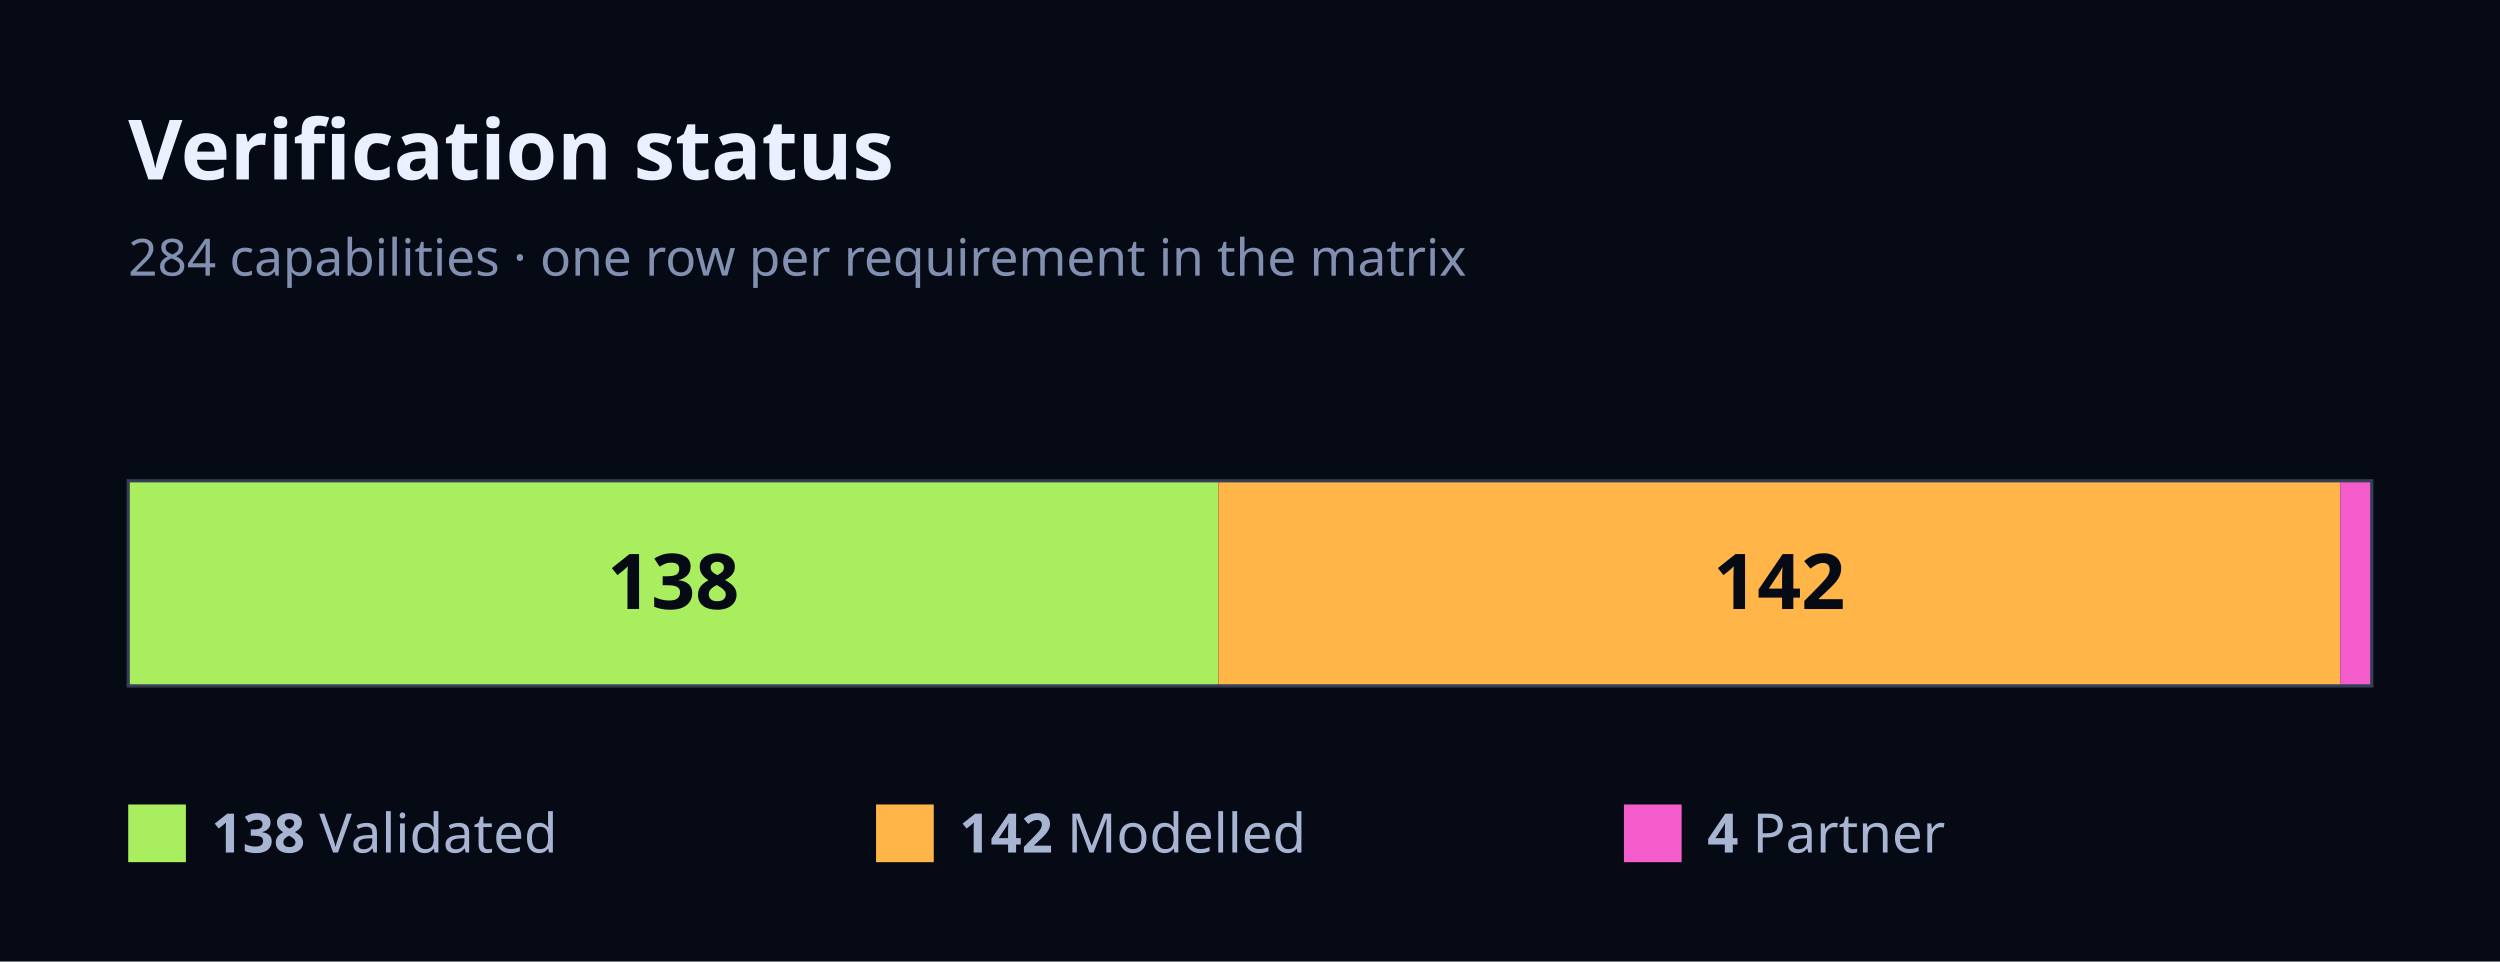
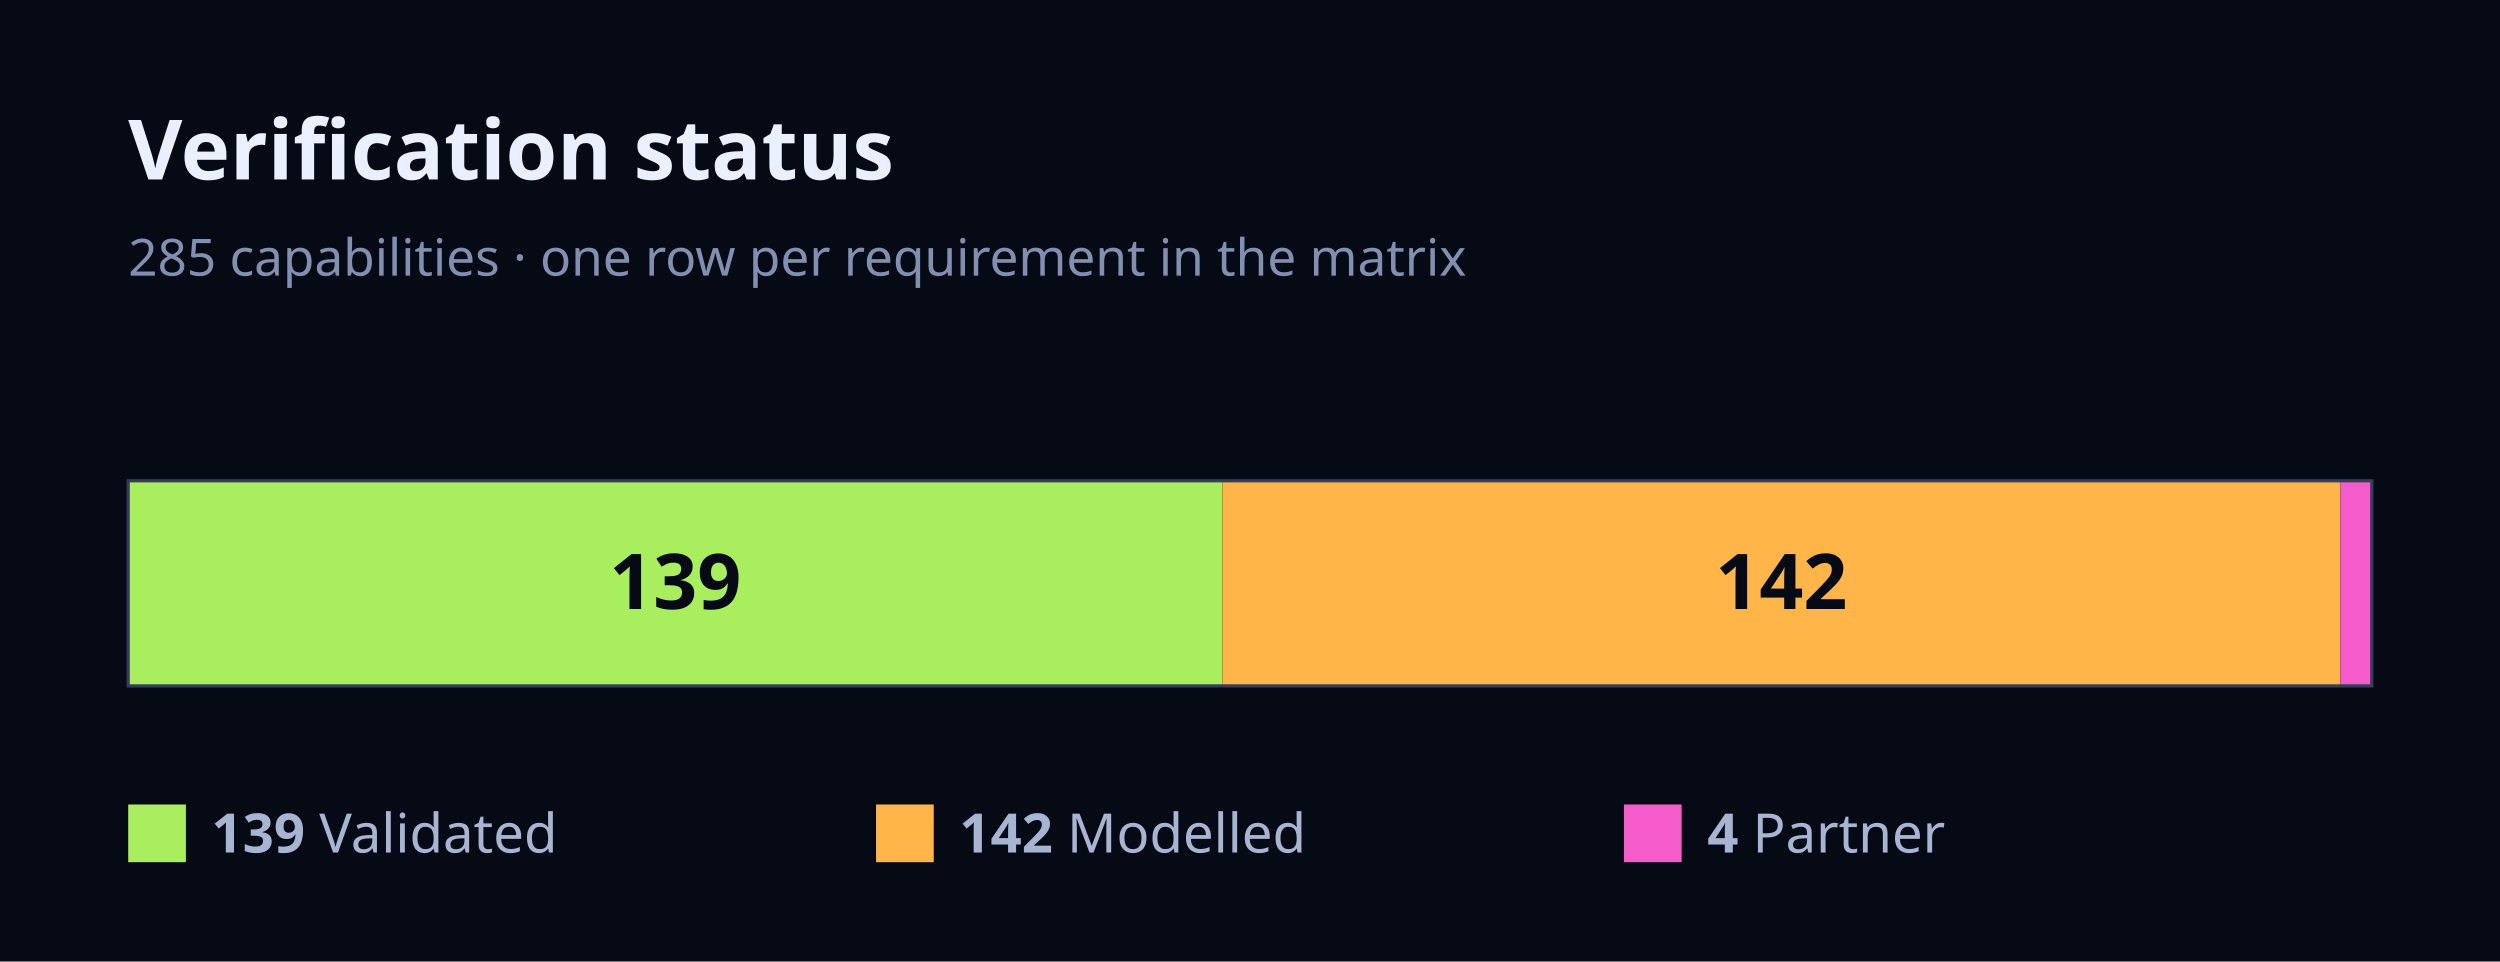
<svg xmlns="http://www.w3.org/2000/svg" width="780" height="300" viewBox="0 0 780 300" font-family="Geist, ui-sans-serif, system-ui, sans-serif">
  <rect x="0" y="0" width="780" height="300" fill="#060A14" />
  <text x="40" y="56" font-size="26" font-weight="700" fill="#EAF0FF">Verification status</text>
-   <text x="40" y="86" font-size="16" fill="#8190B0">284 capabilities · one row per requirement in the matrix</text>
-   <rect x="40" y="150" width="340.14" height="64" fill="#A8EE5E" />
-   <text x="210.07" y="190" font-size="24" font-weight="700" fill="#060A14" text-anchor="middle">138</text>
-   <rect x="380.14" y="150" width="350" height="64" fill="#FFB547" />
-   <text x="555.14" y="190" font-size="24" font-weight="700" fill="#060A14" text-anchor="middle">142</text>
-   <rect x="730.14" y="150" width="9.86" height="64" fill="#F45CCB" />
+   <text x="40" y="86" font-size="16" fill="#8190B0">285 capabilities · one row per requirement in the matrix</text>
+   <rect x="40" y="150" width="341.4" height="64" fill="#A8EE5E" />
+   <text x="210.7" y="190" font-size="24" font-weight="700" fill="#060A14" text-anchor="middle">139</text>
+   <rect x="381.4" y="150" width="348.77" height="64" fill="#FFB547" />
+   <text x="555.79" y="190" font-size="24" font-weight="700" fill="#060A14" text-anchor="middle">142</text>
+   <rect x="730.18" y="150" width="9.82" height="64" fill="#F45CCB" />
  <rect x="40" y="150" width="700" height="64" fill="none" stroke="#343F57" stroke-width="1" />
  <rect x="40" y="251" width="18" height="18" fill="#A8EE5E" />
  <text x="66" y="266" font-size="17" fill="#A7B4D2">
-     <tspan font-weight="700">138</tspan> Validated</text>
+     <tspan font-weight="700">139</tspan> Validated</text>
  <rect x="273.33" y="251" width="18" height="18" fill="#FFB547" />
  <text x="299.33" y="266" font-size="17" fill="#A7B4D2">
    <tspan font-weight="700">142</tspan> Modelled</text>
  <rect x="506.67" y="251" width="18" height="18" fill="#F45CCB" />
  <text x="532.67" y="266" font-size="17" fill="#A7B4D2">
    <tspan font-weight="700">4</tspan> Partner</text>
</svg>
